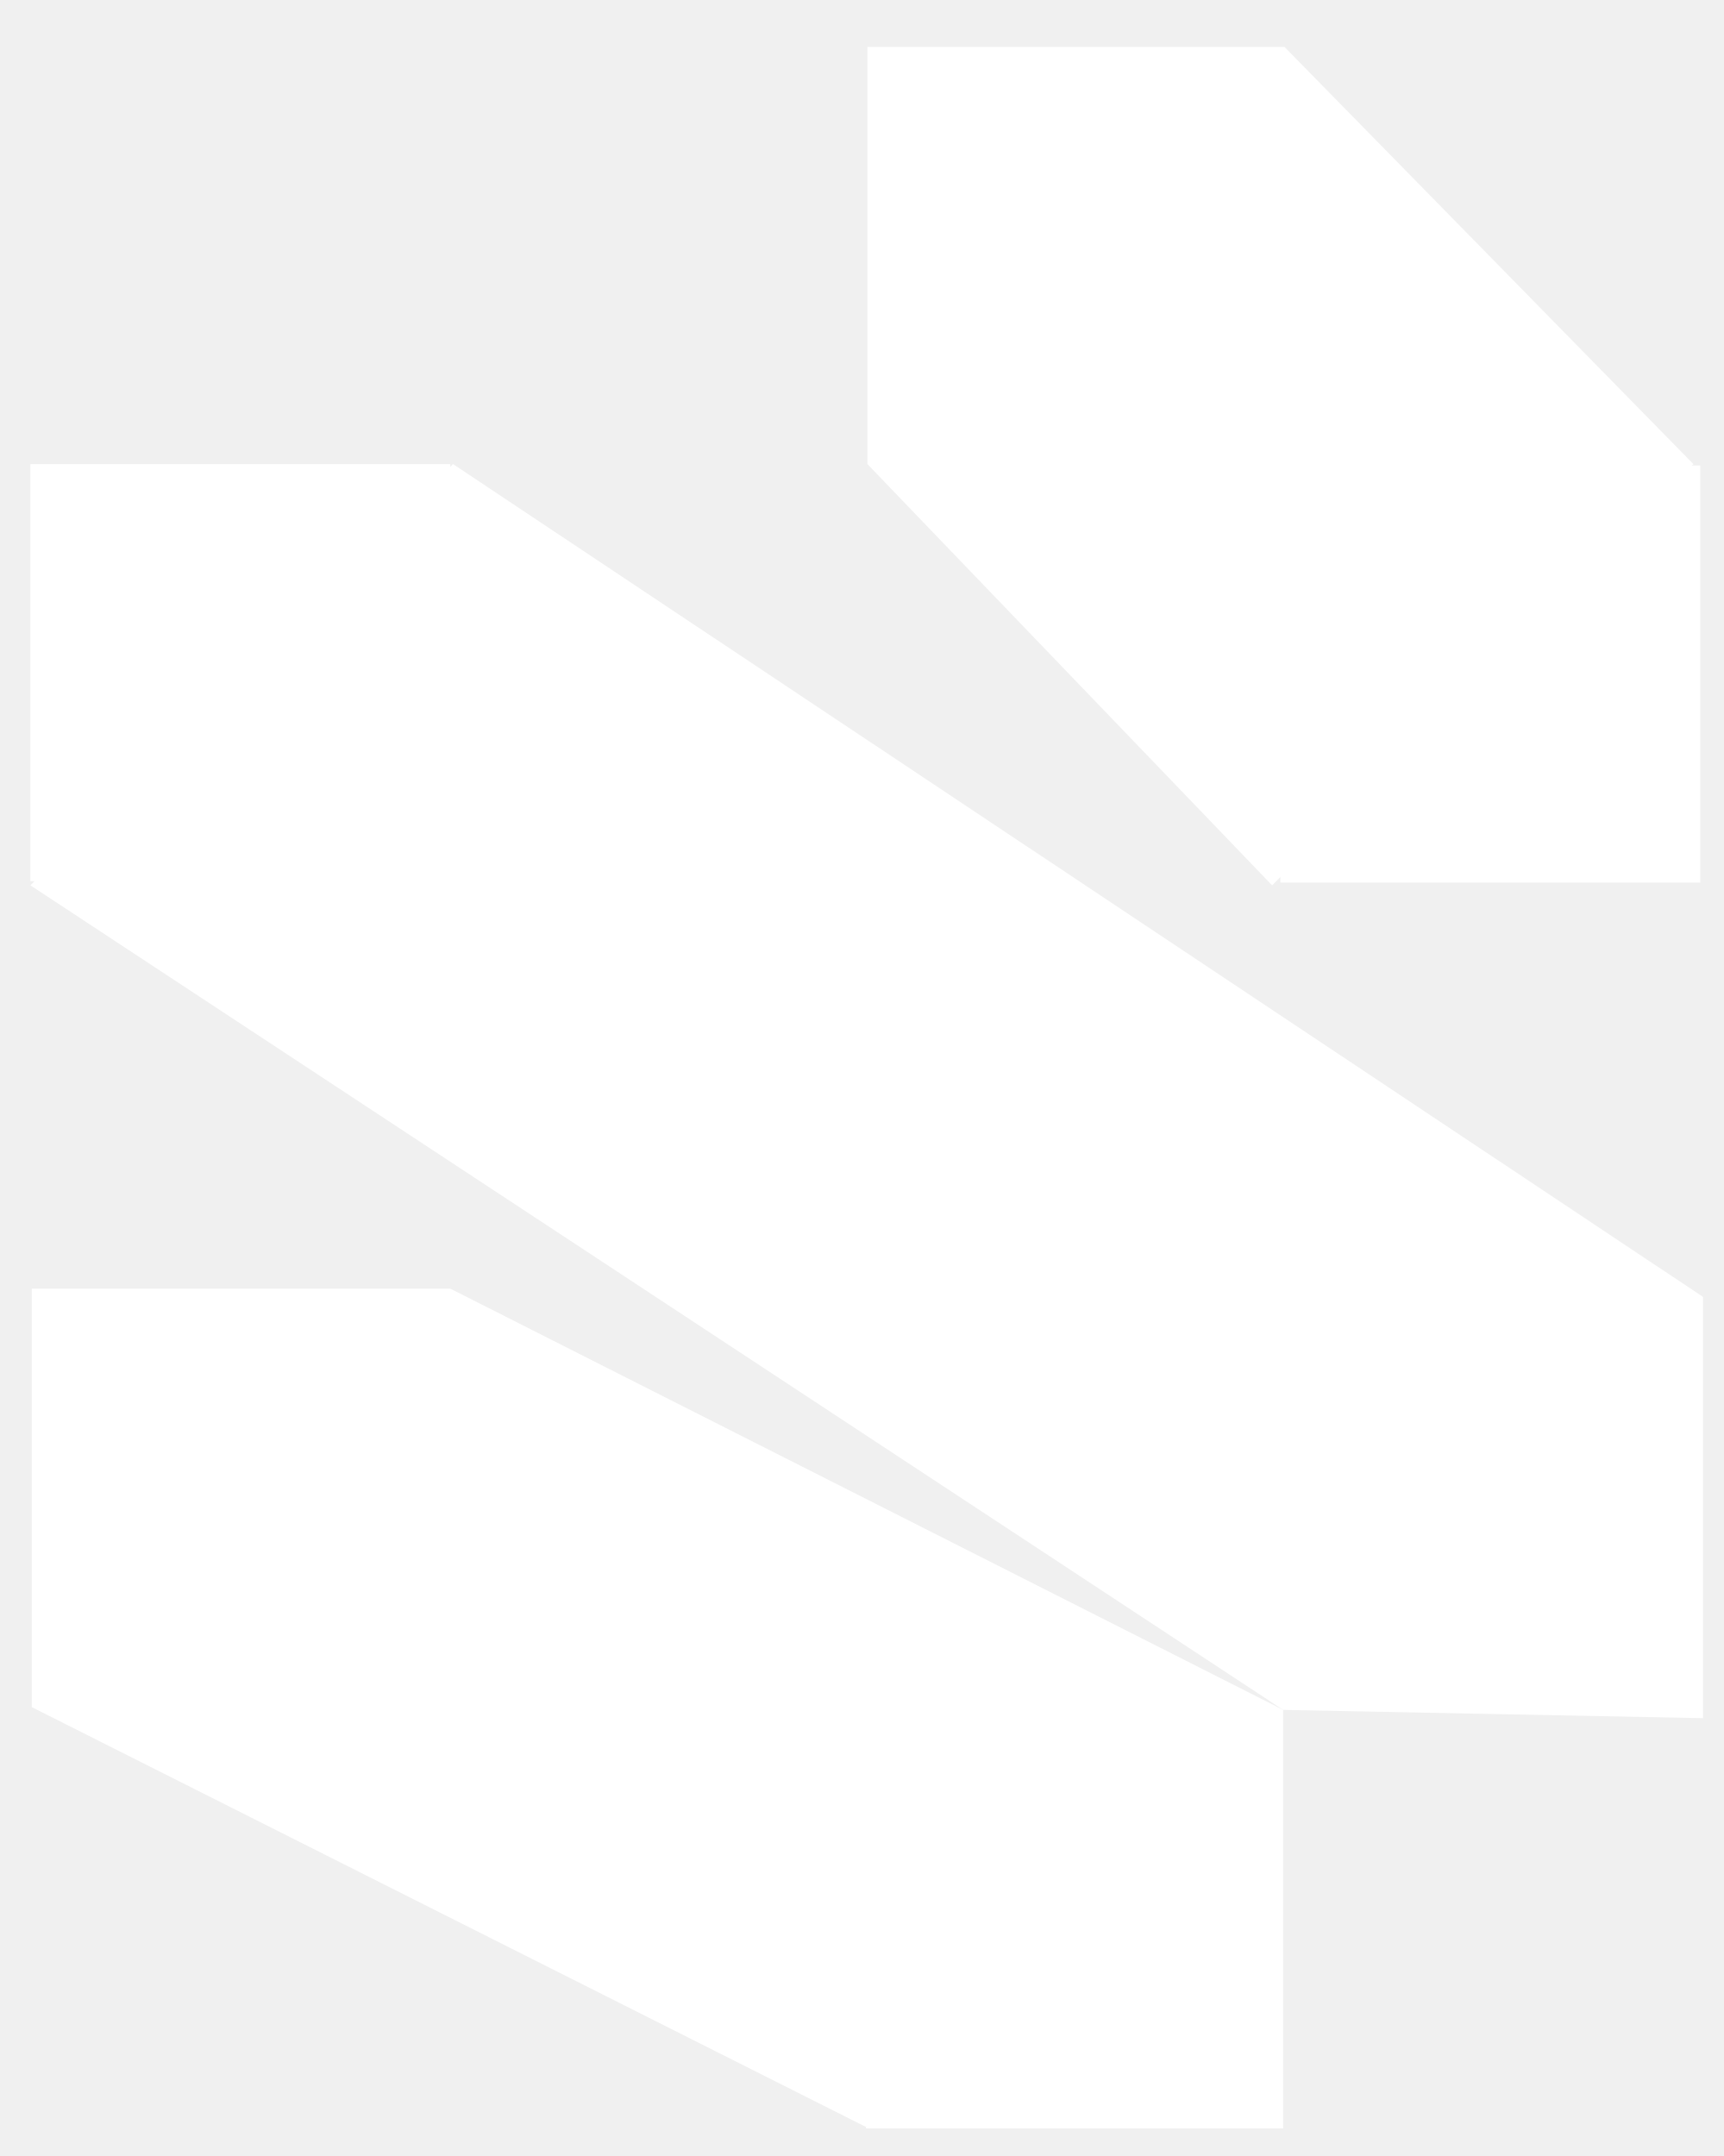
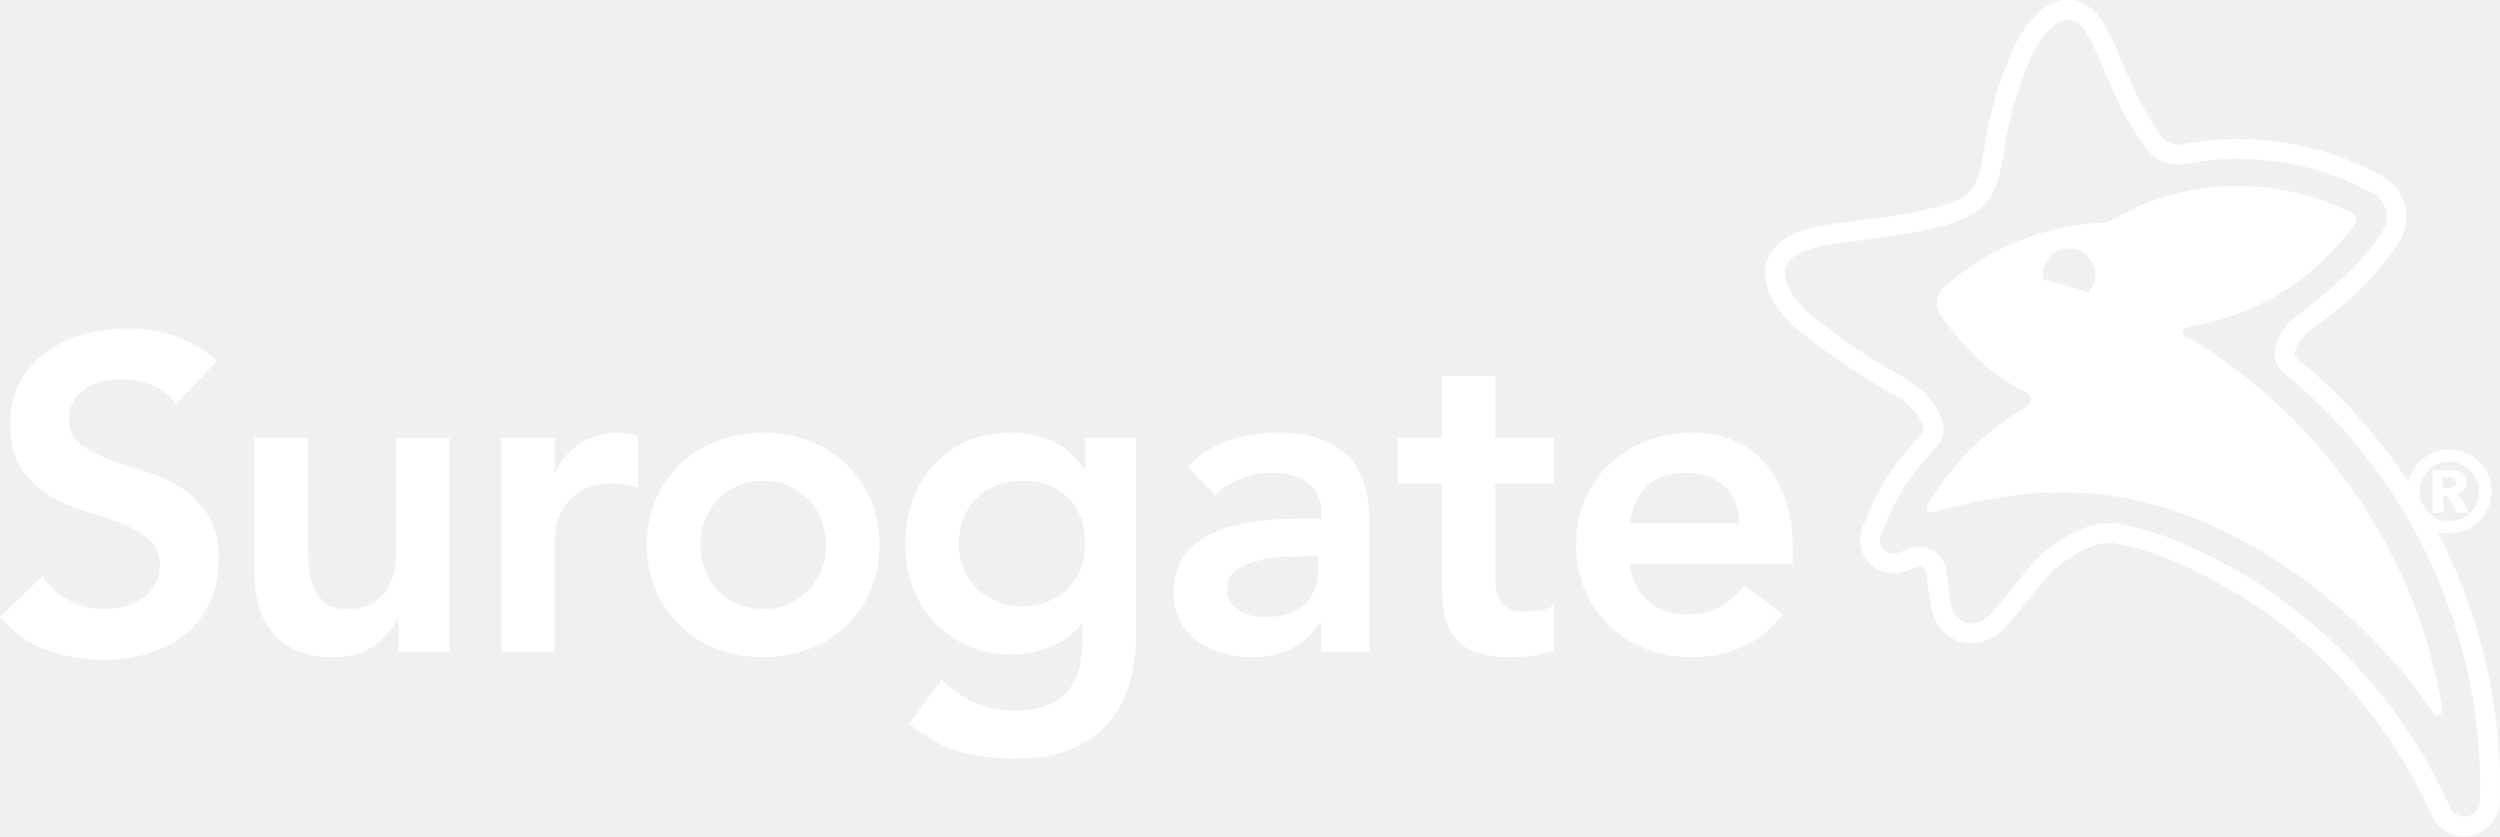
- <svg xmlns="http://www.w3.org/2000/svg" version="1.1" id="Layer_1" x="0px" y="0px" viewBox="0 0 124.8 156.1" style="enable-background:new 0 0 124.8 156.1;" xml:space="preserve">
-   <style type="text/css">
- 	.st0{fill:#FFFFFF;}
- </style>
-   <rect x="92.7" y="33.7" class="st0" width="30.4" height="30.2" />
-   <rect x="2.2" y="33.6" class="st0" width="30.4" height="30.2" />
-   <polygon class="st0" points="93,3.4 62.8,3.4 62.8,33.6 92.1,64.1 122.6,33.6 " />
-   <polygon class="st0" points="2.3,123.6 62.7,154 62.7,154.1 92.9,154.1 92.9,123.8 92.9,123.8 92.9,123.8 32.6,93.3 2.3,93.3 " />
-   <polygon class="st0" points="123.3,93.9 32.8,33.6 2.2,64.1 92.9,123.8 123.3,124.4 " />
+ <svg xmlns="http://www.w3.org/2000/svg" id="Layer_2" data-name="Layer 2" viewBox="0 0 702.59 235.03">
+   <defs>
+     <style>
+       .cls-1 {
+         fill: #fff;
+       }
+     </style>
+   </defs>
+   <g id="Layer_1-2" data-name="Layer 1">
+     <g>
+       <g>
+         <path class="cls-1" d="M682.81,183.03c-2.31-8.2-5.34-16.19-9.03-23.86-4.8-9.98-10.7-19.43-17.59-28.1-1.41-1.76-2.84-3.5-4.32-5.2-10.8-12.53-23.39-23.16-37.7-31.47-.01,0-.02-.01-.03-.02-1.11-.65-.79-2.31.48-2.5,5.07-.78,10.06-2.11,14.83-3.92,7.69-2.91,14.89-7.23,21.06-12.66,4.18-3.68,8.05-7.85,11.3-12.42.72-1.01.37-2.41-.73-2.97-5.15-2.62-10.71-4.63-16.62-5.94-2.53-.57-5.04-.98-7.56-1.27-6.8-.77-13.7-.55-20.44.66-3.4.61-6.73,1.46-9.97,2.56-3.67,1.21-7.21,2.73-10.62,4.54-1.25.65-2.48,1.35-3.69,2.08-6.99.17-13.94,1.38-20.58,3.57-5.63,1.86-11.01,4.41-16,7.59-.77.49-1.51.99-2.25,1.5-2.52,1.73-4.89,3.63-7.15,5.67-2.17,1.97-2.54,5.23-.89,7.65,2.01,2.93,4.2,5.69,6.16,7.82,2.76,3,5.73,5.82,8.95,8.33,2.76,2.14,5.58,3.94,8.33,5.21.9.41,1.91,1.2,1.91,2.29.06.82-.29,1.65-1.2,2.16-1.32.76-2.61,1.54-3.86,2.4-10.11,6.83-17.54,14.6-23.9,25.08-.69,1.14.37,2.56,1.67,2.18,0-.01.02-.01.04-.01.06-.02.11-.04.17-.05,8.02-2.31,16.18-4.06,24.49-4.93,4.56-.45,9.13-.71,13.71-.62,17.15.31,33.12,5.31,48.14,13.41,14.37,7.76,27.51,17.81,38.68,29.73,2.65,2.83,5.25,5.71,7.71,8.7,2.67,3.25,5.06,6.65,7.41,10.13.89,1.31,2.91.48,2.67-1.08-.86-5.48-2.11-10.9-3.61-16.24M586.9,82.15c-4.15-1.38-8.38-2.57-12.69-3.58-.08-.45-.13-.91-.13-1.38,0-4.07,3.3-7.38,7.38-7.38s7.38,3.3,7.38,7.38c0,1.91-.73,3.65-1.93,4.96" />
+         <path class="cls-1" d="M581.22,5.57c1.63,0,3.27.9,4.77,3.17,2.89,4.37,4.51,9.37,6.69,14.08,2.1,4.53,3.28,7.75,5.94,11.98,1.11,1.77,2.16,3.58,3.35,5.29.5.72,1.04,1.44,1.61,2.13,2.15,2.58,5.32,3.99,8.62,3.99.72,0,1.45-.07,2.17-.2,4.78-.91,9.66-1.37,14.55-1.37,5.76,0,11.55.64,17.21,1.91,6.15,1.37,12.08,3.46,17.67,6.22,1.01.5,2.99,1.56,2.99,1.56,3.91,2.15,5.15,7.18,2.67,10.9-5.9,8.86-13.52,15.46-21.87,21.92-4.18,3.14-7.52,5.92-8.29,12.01-.32,2.52,1.04,4.37,2.84,6.01,7.24,5.73,13.8,12.35,19.69,19.38,23.39,27.83,36.26,64.27,35.12,100.63-.08,2.72-2.28,4.29-4.47,4.29-1.57,0-3.15-.81-3.94-2.58-9.68-21.75-24.85-41.07-43.68-55.65-9.41-7.32-19.76-13.44-30.69-18.2-6.07-2.73-12.43-4.69-18.94-5.85-.81-.14-1.62-.2-2.44-.2-6.35,0-12.89,3.86-17.49,7.56-6.53,5.24-10.26,12.28-16.1,18.2-1.69,1.71-3.52,2.47-5.2,2.47-2.78,0-5.14-2.09-5.73-5.37-.52-2.88-.95-6.08-1.3-9.38-.43-4.01-3.81-6.86-7.57-6.86-.84,0-1.71.14-2.56.45-1.11.4-2.21.82-3.31,1.25-.46.19-.92.28-1.37.28-2.47,0-4.6-2.65-3.57-5.15,1.78-4.73,3.96-9.34,6.66-13.65,2.57-3.87,5.5-7.52,8.73-10.87,1.68-1.75,2.5-4.19,2.04-6.57-.87-4.51-3.76-8.04-7.34-10.78-3.59-2.74-7.66-4.7-11.5-7.07-5.93-3.67-11.63-7.74-17.1-12.07-3.73-2.95-7.43-6.65-8.37-11.5-1.43-7.31,10.2-8.99,15.07-9.62,10.5-1.39,21.12-2.41,31.31-5.44,4.59-1.37,9.08-3.61,11.5-7.92.47-.85.88-1.73,1.24-2.63,1.47-3.74,1.97-7.74,2.63-11.68,1.36-8.22,3.83-16.55,7.22-24.17,1.44-3.25,3.26-6.44,5.96-8.81,1.43-1.25,3.01-2.1,4.59-2.1M581.22,0v5.57V0c-2.84,0-5.62,1.17-8.25,3.47-3.85,3.39-6.06,7.75-7.39,10.74-3.85,8.66-6.4,17.8-7.89,27.16-.52,3.21-1,6.24-2.05,8.91-.28.7-.58,1.35-.92,1.95-1.31,2.34-3.93,4.03-8.23,5.31-8.17,2.43-16.6,3.49-25.52,4.62-1.64.21-3.29.42-4.93.63-6.82.9-14.29,2.51-17.99,7.66-1.79,2.49-2.42,5.44-1.81,8.55,1.36,6.98,6.58,11.79,10.38,14.8,5.87,4.65,11.8,8.84,17.62,12.44,1.39.86,2.8,1.66,4.16,2.44,2.48,1.41,4.83,2.75,6.89,4.32,2.98,2.27,4.74,4.76,5.25,7.4.1.54-.12,1.18-.59,1.66-3.45,3.59-6.6,7.51-9.36,11.65l-.04.06-.04.06c-2.72,4.35-5.12,9.25-7.13,14.59-1.11,2.79-.76,5.96.94,8.5,1.78,2.66,4.7,4.24,7.82,4.24,1.19,0,2.36-.23,3.47-.69,1.01-.4,2.05-.79,3.1-1.17.22-.08.45-.12.67-.12.9,0,1.91.7,2.03,1.88.38,3.59.84,6.88,1.36,9.78,1.06,5.86,5.67,9.95,11.21,9.95,3.28,0,6.53-1.47,9.16-4.13,2.66-2.69,4.85-5.51,6.97-8.23,2.75-3.54,5.35-6.88,8.66-9.53,5.01-4.03,10.12-6.34,14.01-6.34.52,0,1.03.04,1.51.12,6.04,1.08,11.97,2.91,17.59,5.44h.03s.03.03.03.03c10.58,4.61,20.51,10.49,29.49,17.48,18.16,14.06,32.68,32.57,42.01,53.52,1.63,3.64,5.09,5.88,9.03,5.88,5.47,0,9.88-4.26,10.04-9.69,1.16-37.4-12.11-75.45-36.43-104.38-6.43-7.68-13.27-14.42-20.33-20.03-.69-.64-.89-.98-.94-1.09.47-3.69,2.14-5.27,6.11-8.25l.03-.03.03-.02c4.54-3.44,9-6.76,13-10.84.79-.8,1.58-1.64,2.42-2.56l.2-.21c2.77-3.07,5.28-6.3,7.46-9.59l.02-.03c2.04-3.07,2.71-6.87,1.83-10.45-.88-3.58-3.23-6.64-6.49-8.43h-.03c-.08-.06-2.07-1.12-3.15-1.65-5.98-2.95-12.34-5.19-18.92-6.66-6.05-1.35-12.25-2.04-18.43-2.04-5.22,0-10.46.49-15.59,1.46-.37.07-.75.11-1.13.11-1.71,0-3.29-.72-4.34-1.99-.43-.51-.86-1.08-1.32-1.74-.77-1.11-1.49-2.29-2.26-3.54-.31-.51-.63-1.02-.94-1.53-1.79-2.86-2.83-5.19-4.14-8.13-.46-1.02-.93-2.09-1.47-3.25-.63-1.35-1.21-2.74-1.82-4.21-1.47-3.5-2.99-7.13-5.27-10.59-3.09-4.68-6.83-5.67-9.41-5.67" />
+         <path class="cls-1" d="M700.03,136.11c.54,3.61-.33,6.83-2.62,9.66-.42.52-.91,1.01-1.43,1.43-2.82,2.26-6.03,3.12-9.61,2.59-.68-.1-1.34-.28-1.98-.52-3.39-1.31-5.76-3.66-7.1-7.04-.25-.63-.43-1.29-.54-1.97-.58-3.62.29-6.86,2.58-9.74.43-.54.92-1.03,1.46-1.46,2.85-2.27,6.07-3.13,9.68-2.57.66.1,1.32.28,1.95.52,3.39,1.32,5.75,3.68,7.08,7.09.25.64.43,1.31.53,1.99M696.6,139.75c.53-3.56-.65-6.41-3.54-8.56-.9-.67-1.97-1.11-3.08-1.28-3.56-.53-6.41.65-8.56,3.54-.67.9-1.11,1.97-1.28,3.08-.53,3.56.65,6.42,3.55,8.56.9.67,1.97,1.11,3.08,1.28,3.56.53,6.41-.65,8.56-3.55.67-.9,1.11-1.97,1.28-3.08M683.66,132.18h5.33c1.51,0,2.6.31,3.28.91.68.61,1.02,1.43,1.02,2.45,0,.8-.26,1.49-.77,2.08-.52.58-1.33,1.01-2.44,1.27.46.18.79.36,1.01.56.3.27.62.68.95,1.21.02.04.66,1.19,1.93,3.45h-3.51c-1.14-2.27-1.9-3.63-2.29-4.07-.39-.44-.78-.66-1.17-.66-.09,0-.21.01-.37.04v4.69h-2.96v-11.92ZM686.5,137.18h1.36c.91,0,1.55-.15,1.92-.44.37-.29.56-.67.56-1.14s-.18-.84-.53-1.14c-.36-.29-.96-.44-1.82-.44h-1.48v3.15Z" />
+       </g>
+       <g>
+         <path class="cls-1" d="M49.46,113.57c-1.67-2.42-3.9-4.19-6.7-5.32-2.8-1.13-5.74-1.69-8.83-1.69-1.84,0-3.61.21-5.32.63-1.71.42-3.26,1.09-4.63,2-1.38.92-2.48,2.11-3.32,3.57-.84,1.46-1.25,3.19-1.25,5.2,0,3.01,1.04,5.3,3.13,6.89,2.09,1.59,4.67,2.96,7.76,4.13,3.09,1.17,6.47,2.3,10.14,3.38,3.67,1.09,7.05,2.59,10.14,4.51,3.09,1.92,5.68,4.47,7.76,7.64,2.09,3.17,3.13,7.39,3.13,12.65,0,4.76-.88,8.91-2.63,12.46-1.75,3.55-4.11,6.49-7.07,8.83-2.96,2.34-6.41,4.09-10.33,5.26-3.92,1.17-8.06,1.75-12.4,1.75-5.51,0-10.81-.92-15.9-2.75-5.09-1.83-9.47-4.92-13.15-9.27l11.89-11.52c1.92,2.92,4.44,5.2,7.58,6.82,3.13,1.63,6.45,2.44,9.95,2.44,1.83,0,3.67-.25,5.51-.75,1.83-.5,3.51-1.25,5.01-2.25,1.5-1,2.71-2.27,3.63-3.82.92-1.54,1.38-3.32,1.38-5.32,0-3.26-1.04-5.76-3.13-7.51-2.09-1.75-4.68-3.23-7.76-4.44-3.09-1.21-6.47-2.36-10.14-3.44-3.67-1.08-7.05-2.57-10.14-4.44-3.09-1.88-5.68-4.38-7.76-7.51-2.09-3.13-3.13-7.32-3.13-12.58,0-4.59.94-8.56,2.82-11.89,1.88-3.34,4.34-6.11,7.39-8.33,3.05-2.21,6.53-3.86,10.46-4.95,3.92-1.08,7.93-1.63,12.02-1.63,4.67,0,9.2.71,13.58,2.13,4.38,1.42,8.33,3.76,11.83,7.01l-11.52,12.15Z" />
+         <path class="cls-1" d="M126.33,183.19h-14.27v-9.64h-.25c-1.42,3-3.59,5.61-6.51,7.83-2.92,2.21-6.89,3.32-11.89,3.32-4.01,0-7.41-.65-10.2-1.94-2.8-1.29-5.07-3.05-6.82-5.26-1.75-2.21-3-4.74-3.76-7.57-.75-2.84-1.13-5.8-1.13-8.89v-37.94h15.02v30.43c0,1.67.08,3.53.25,5.57.17,2.05.6,3.97,1.31,5.76.71,1.8,1.79,3.3,3.26,4.51,1.46,1.21,3.53,1.82,6.2,1.82,2.5,0,4.61-.42,6.32-1.25,1.71-.83,3.13-1.96,4.26-3.38,1.13-1.42,1.94-3.05,2.44-4.88.5-1.83.75-3.76.75-5.76v-32.8h15.02v60.1Z" />
+         <path class="cls-1" d="M140.85,123.09h15.02v9.52h.25c1.67-3.51,4.05-6.22,7.14-8.14,3.09-1.92,6.64-2.88,10.64-2.88.92,0,1.82.08,2.69.25.88.17,1.77.38,2.69.63v14.52c-1.25-.33-2.48-.6-3.69-.81-1.21-.21-2.4-.31-3.57-.31-3.51,0-6.32.65-8.45,1.94-2.13,1.3-3.76,2.78-4.88,4.45-1.13,1.67-1.88,3.34-2.25,5.01-.38,1.67-.56,2.92-.56,3.76v32.18h-15.02v-60.1Z" />
+         <path class="cls-1" d="M181.8,153.14c0-4.76.85-9.08,2.57-12.96,1.71-3.88,4.03-7.2,6.95-9.95,2.92-2.75,6.39-4.88,10.39-6.39,4.01-1.5,8.26-2.25,12.77-2.25s8.76.75,12.77,2.25c4.01,1.5,7.47,3.63,10.39,6.39,2.92,2.75,5.24,6.07,6.95,9.95,1.71,3.88,2.57,8.2,2.57,12.96s-.86,9.08-2.57,12.96c-1.71,3.88-4.03,7.2-6.95,9.95-2.92,2.75-6.39,4.88-10.39,6.39-4.01,1.5-8.26,2.25-12.77,2.25s-8.76-.75-12.77-2.25c-4.01-1.5-7.47-3.63-10.39-6.39-2.92-2.75-5.24-6.07-6.95-9.95-1.71-3.88-2.57-8.2-2.57-12.96ZM196.82,153.14c0,2.34.4,4.59,1.19,6.76.79,2.17,1.96,4.09,3.51,5.76,1.54,1.67,3.4,3.01,5.57,4.01,2.17,1,4.63,1.5,7.39,1.5s5.22-.5,7.39-1.5c2.17-1,4.03-2.34,5.57-4.01,1.54-1.67,2.71-3.59,3.51-5.76.79-2.17,1.19-4.42,1.19-6.76s-.4-4.59-1.19-6.76c-.79-2.17-1.96-4.09-3.51-5.76-1.55-1.67-3.4-3-5.57-4.01-2.17-1-4.63-1.5-7.39-1.5s-5.22.5-7.39,1.5c-2.17,1-4.03,2.34-5.57,4.01-1.55,1.67-2.71,3.59-3.51,5.76-.79,2.17-1.19,4.43-1.19,6.76Z" />
+         <path class="cls-1" d="M319.27,123.09v54.72c0,5.43-.67,10.33-2,14.71-1.34,4.38-3.4,8.1-6.2,11.14-2.8,3.05-6.32,5.4-10.58,7.07-4.26,1.67-9.31,2.5-15.15,2.5s-10.89-.71-15.9-2.13c-5.01-1.42-9.64-4.01-13.9-7.76l9.02-12.27c3,2.75,6.14,4.88,9.39,6.39s7.01,2.25,11.27,2.25c3.59,0,6.61-.5,9.08-1.5,2.46-1,4.42-2.38,5.88-4.13,1.46-1.75,2.5-3.86,3.13-6.32.63-2.46.94-5.2.94-8.2v-4.38h-.25c-2.17,2.92-5.05,5.11-8.64,6.57-3.59,1.46-7.26,2.19-11.02,2.19-4.51,0-8.6-.81-12.27-2.44-3.67-1.63-6.82-3.82-9.45-6.57-2.63-2.75-4.65-6.01-6.07-9.77-1.42-3.76-2.13-7.76-2.13-12.02s.67-8.56,2-12.4c1.33-3.84,3.3-7.18,5.88-10.02,2.59-2.84,5.7-5.07,9.33-6.7,3.63-1.63,7.78-2.44,12.46-2.44,4.26,0,8.22.84,11.89,2.5,3.67,1.67,6.59,4.34,8.76,8.01h.25v-9.01h14.27ZM287.22,135.11c-2.67,0-5.09.44-7.26,1.31-2.17.88-4.03,2.09-5.57,3.63s-2.75,3.42-3.63,5.63c-.88,2.21-1.31,4.65-1.31,7.32,0,2.42.44,4.68,1.31,6.76.88,2.09,2.11,3.92,3.69,5.51,1.58,1.59,3.46,2.84,5.63,3.76,2.17.92,4.51,1.38,7.01,1.38,2.75,0,5.24-.46,7.45-1.38,2.21-.92,4.09-2.15,5.63-3.69,1.54-1.54,2.73-3.4,3.57-5.57.83-2.17,1.25-4.51,1.25-7.01,0-5.26-1.59-9.52-4.76-12.77-3.17-3.26-7.51-4.88-13.02-4.88Z" />
+         <path class="cls-1" d="M371.36,174.92h-.38c-2.17,3.42-4.93,5.91-8.26,7.45-3.34,1.54-7.01,2.32-11.02,2.32-2.75,0-5.45-.38-8.08-1.13s-4.97-1.88-7.01-3.38c-2.05-1.5-3.69-3.38-4.95-5.63-1.25-2.25-1.88-4.88-1.88-7.89,0-3.26.58-6.03,1.75-8.33,1.17-2.29,2.73-4.21,4.7-5.76,1.96-1.54,4.24-2.77,6.82-3.69,2.59-.92,5.28-1.61,8.08-2.07,2.8-.46,5.61-.75,8.45-.88,2.84-.13,5.51-.19,8.01-.19h3.76v-1.63c0-3.76-1.3-6.57-3.88-8.45-2.59-1.88-5.88-2.82-9.89-2.82-3.17,0-6.14.56-8.89,1.69-2.75,1.13-5.13,2.65-7.14,4.57l-7.89-7.89c3.34-3.42,7.24-5.88,11.71-7.39,4.46-1.5,9.08-2.25,13.84-2.25,4.26,0,7.84.48,10.77,1.44,2.92.96,5.34,2.19,7.26,3.69,1.92,1.5,3.4,3.24,4.44,5.2,1.04,1.96,1.79,3.94,2.25,5.95.46,2,.73,3.94.81,5.82.08,1.88.12,3.53.12,4.95v34.56h-13.52v-8.26ZM370.48,156.27h-3.13c-2.09,0-4.43.08-7.01.25-2.59.17-5.03.56-7.32,1.19-2.3.63-4.24,1.55-5.82,2.75-1.59,1.21-2.38,2.9-2.38,5.07,0,1.42.31,2.61.94,3.57.63.96,1.44,1.77,2.44,2.44,1,.67,2.13,1.15,3.38,1.44,1.25.29,2.5.44,3.76.44,5.17,0,8.99-1.23,11.46-3.69,2.46-2.46,3.69-5.82,3.69-10.08v-3.38Z" />
+         <path class="cls-1" d="M392.77,135.86v-12.77h12.4v-17.4h15.02v17.4h16.53v12.77h-16.53v26.29c0,3,.56,5.38,1.69,7.14,1.13,1.75,3.36,2.63,6.7,2.63,1.33,0,2.8-.15,4.38-.44,1.58-.29,2.84-.77,3.76-1.44v12.65c-1.59.75-3.53,1.27-5.82,1.56-2.3.29-4.32.44-6.07.44-4.01,0-7.28-.44-9.83-1.31-2.55-.88-4.55-2.21-6.01-4.01-1.46-1.79-2.46-4.03-3-6.7-.54-2.67-.81-5.76-.81-9.27v-27.55h-12.4Z" />
+         <path class="cls-1" d="M458,158.4c.5,4.51,2.25,8.01,5.26,10.52s6.64,3.76,10.89,3.76c3.76,0,6.91-.77,9.45-2.32,2.55-1.54,4.78-3.48,6.7-5.82l10.77,8.14c-3.51,4.34-7.43,7.43-11.77,9.27-4.34,1.84-8.89,2.75-13.65,2.75-4.51,0-8.76-.75-12.77-2.25-4.01-1.5-7.47-3.63-10.39-6.39-2.92-2.75-5.24-6.07-6.95-9.95-1.71-3.88-2.57-8.2-2.57-12.96s.85-9.08,2.57-12.96c1.71-3.88,4.03-7.2,6.95-9.95,2.92-2.75,6.39-4.88,10.39-6.39,4.01-1.5,8.26-2.25,12.77-2.25,4.17,0,7.99.73,11.46,2.19,3.46,1.46,6.43,3.57,8.89,6.32,2.46,2.75,4.38,6.16,5.76,10.2,1.38,4.05,2.07,8.7,2.07,13.96v4.13h-45.83ZM488.8,147.13c-.08-4.42-1.46-7.91-4.13-10.45-2.67-2.55-6.39-3.82-11.14-3.82-4.51,0-8.08,1.29-10.71,3.88-2.63,2.59-4.24,6.05-4.82,10.39h30.8Z" />
+       </g>
+     </g>
+   </g>
</svg>
